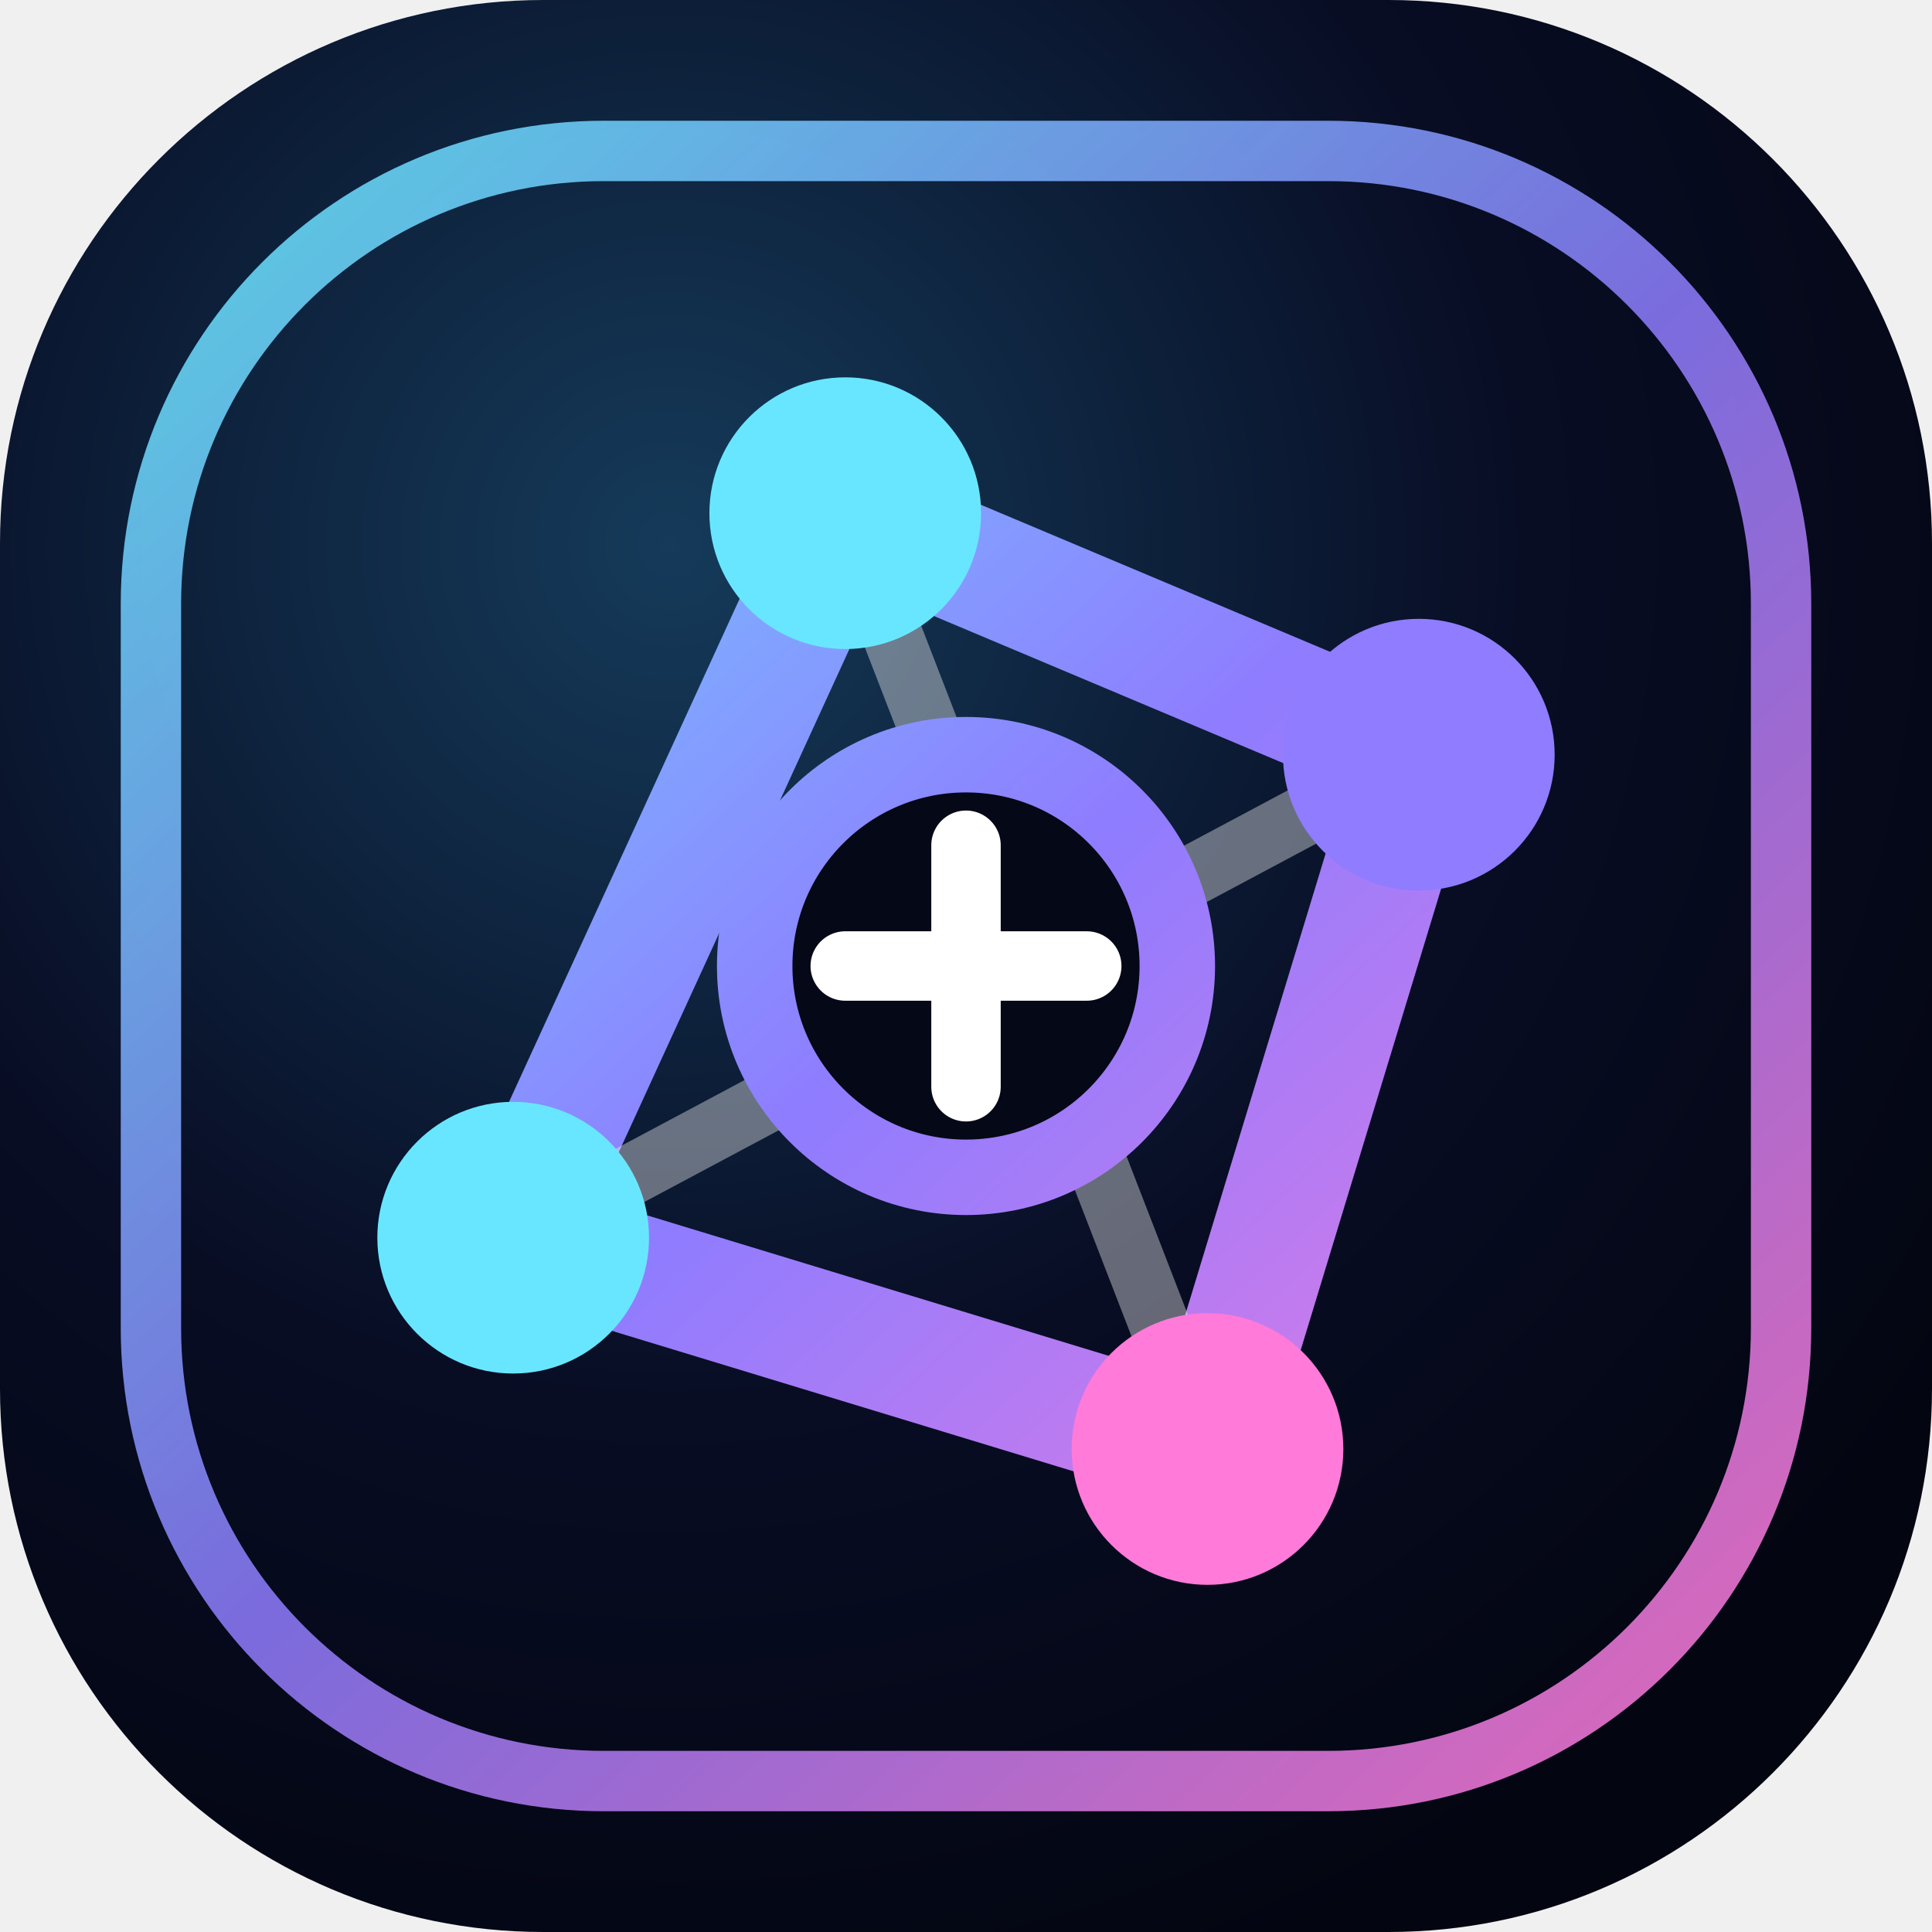
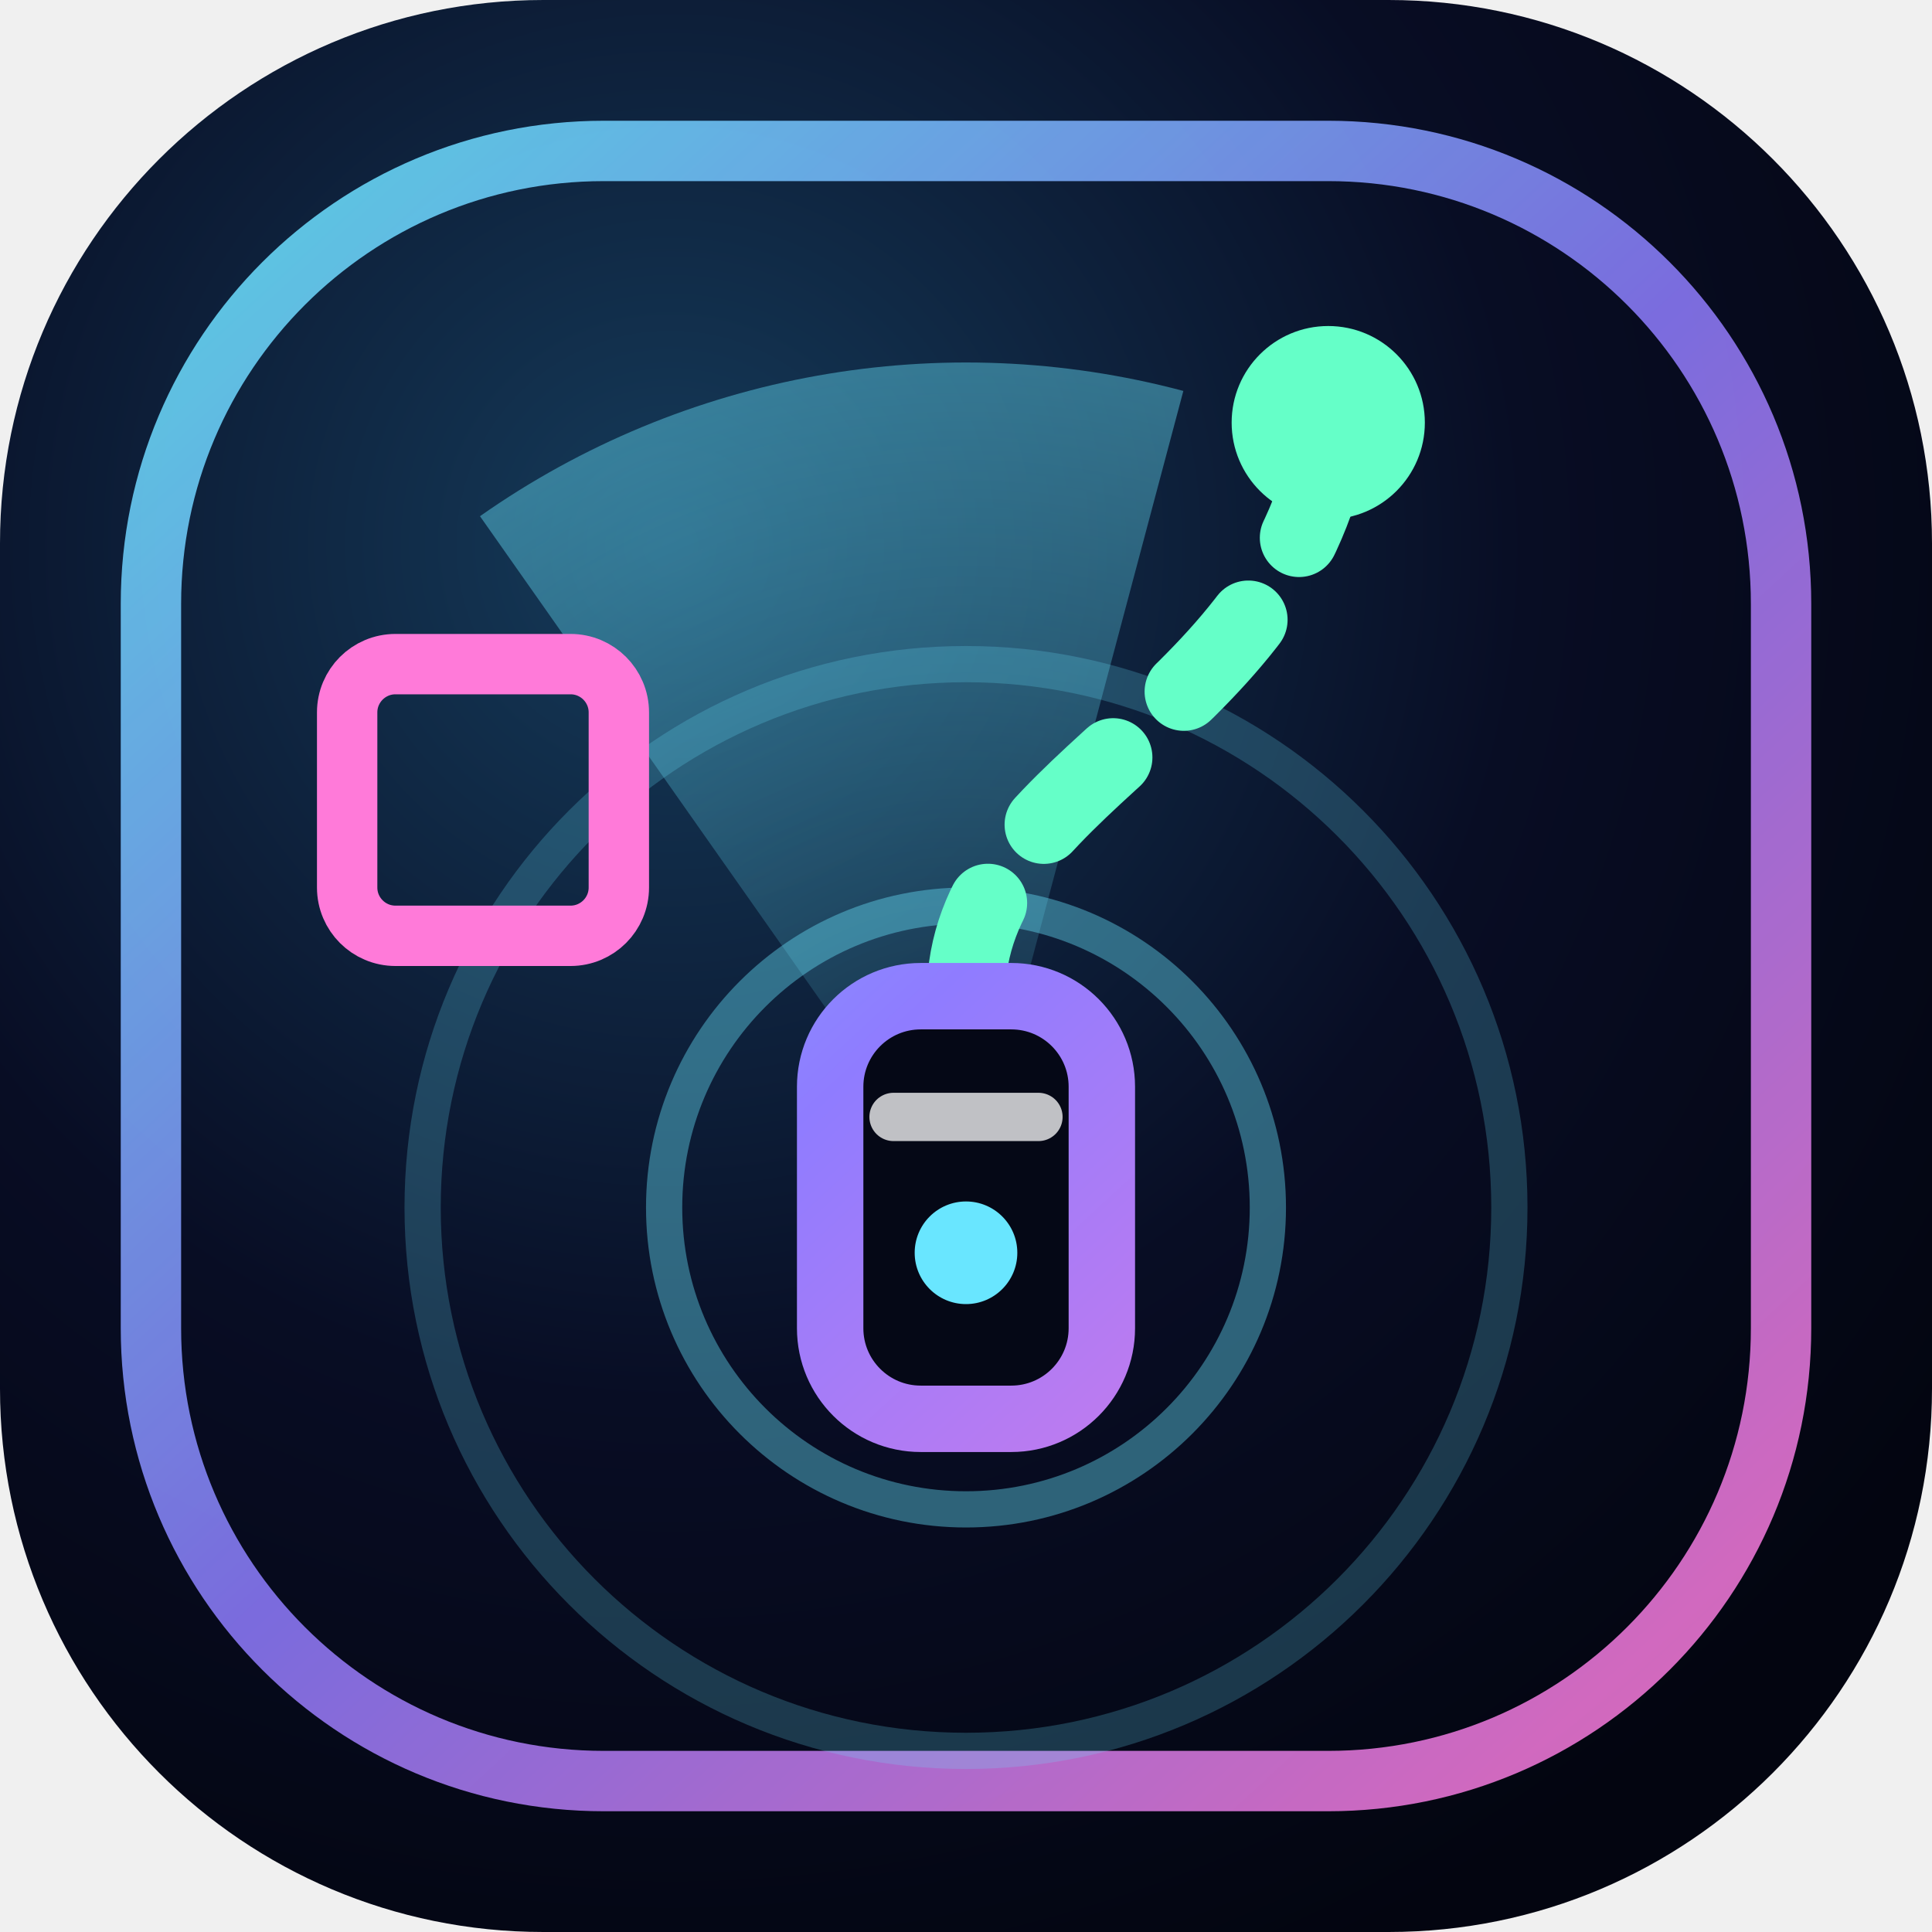
<svg xmlns="http://www.w3.org/2000/svg" width="64" height="64" viewBox="0 0 64 64" fill="none">
  <defs>
    <linearGradient id="g" x1="8" y1="6" x2="56" y2="58" gradientUnits="userSpaceOnUse">
      <stop offset="0" stop-color="#69E6FF" />
      <stop offset="0.5" stop-color="#8F7CFF" />
      <stop offset="1" stop-color="#FF7AD9" />
    </linearGradient>
    <radialGradient id="bg" cx="0" cy="0" r="1" gradientUnits="userSpaceOnUse" gradientTransform="translate(22 18) rotate(47) scale(52)">
      <stop stop-color="#153B5A" />
      <stop offset="0.55" stop-color="#080D24" />
      <stop offset="1" stop-color="#030510" />
    </radialGradient>
+     <radialGradient id="s" cx="32" cy="40" r="28" gradientUnits="userSpaceOnUse">
+       <stop offset="0" stop-color="#69E6FF" stop-opacity="0.04" />
+       <stop offset="1" stop-color="#69E6FF" stop-opacity="0.42" />
+     </radialGradient>
  </defs>
  <rect width="64" height="64" rx="18" fill="url(#bg)" />
  <rect x="5" y="5" width="54" height="54" rx="15" stroke="url(#g)" stroke-width="2" opacity="0.85" />
-   <path d="M17 41 L28 17 L47 25 L40 48 Z" stroke="url(#g)" stroke-width="4" stroke-linejoin="round" />
-   <path d="M28 17 L40 48 M17 41 L47 25" stroke="white" stroke-opacity="0.38" stroke-width="2" />
-   <circle cx="28" cy="17" r="4.5" fill="#69E6FF" />
-   <circle cx="47" cy="25" r="4.5" fill="#8F7CFF" />
-   <circle cx="40" cy="48" r="4.5" fill="#FF7AD9" />
-   <circle cx="17" cy="41" r="4.5" fill="#69E6FF" />
-   <circle cx="32" cy="32" r="7" fill="#050816" stroke="url(#g)" stroke-width="2.5" />
-   <path d="M28 32H36M32 28V36" stroke="white" stroke-width="2.3" stroke-linecap="round" />
+   <path d="M32 40 L15.9 17.1 A28 28 0 0 1 39.2 12.95 Z" fill="url(#s)" />
+   <circle cx="32" cy="40" r="10" stroke="#69E6FF" stroke-opacity="0.4" stroke-width="1.2" fill="none" />
+   <circle cx="32" cy="40" r="18" stroke="#69E6FF" stroke-opacity="0.22" stroke-width="1.2" fill="none" />
+   <rect x="11.5" y="22" width="9" height="9" rx="1.6" stroke="#FF7AD9" stroke-width="2" fill="none" />
+   <path d="M32 33 C32 26 42 24 44 15" stroke="#65FFC8" stroke-width="2.6" stroke-linecap="round" stroke-dasharray="3.2 3.2" fill="none" />
+   <circle cx="44" cy="14" r="3.2" fill="#65FFC8" />
+   <rect x="27.5" y="33" width="9" height="14" rx="3" fill="#050816" stroke="url(#g)" stroke-width="2.2" />
+   <path d="M29.6 37 H34.4" stroke="#FFFFFF" stroke-opacity="0.75" stroke-width="1.6" stroke-linecap="round" />
+   <circle cx="32" cy="41.5" r="1.7" fill="#69E6FF" />
</svg>
